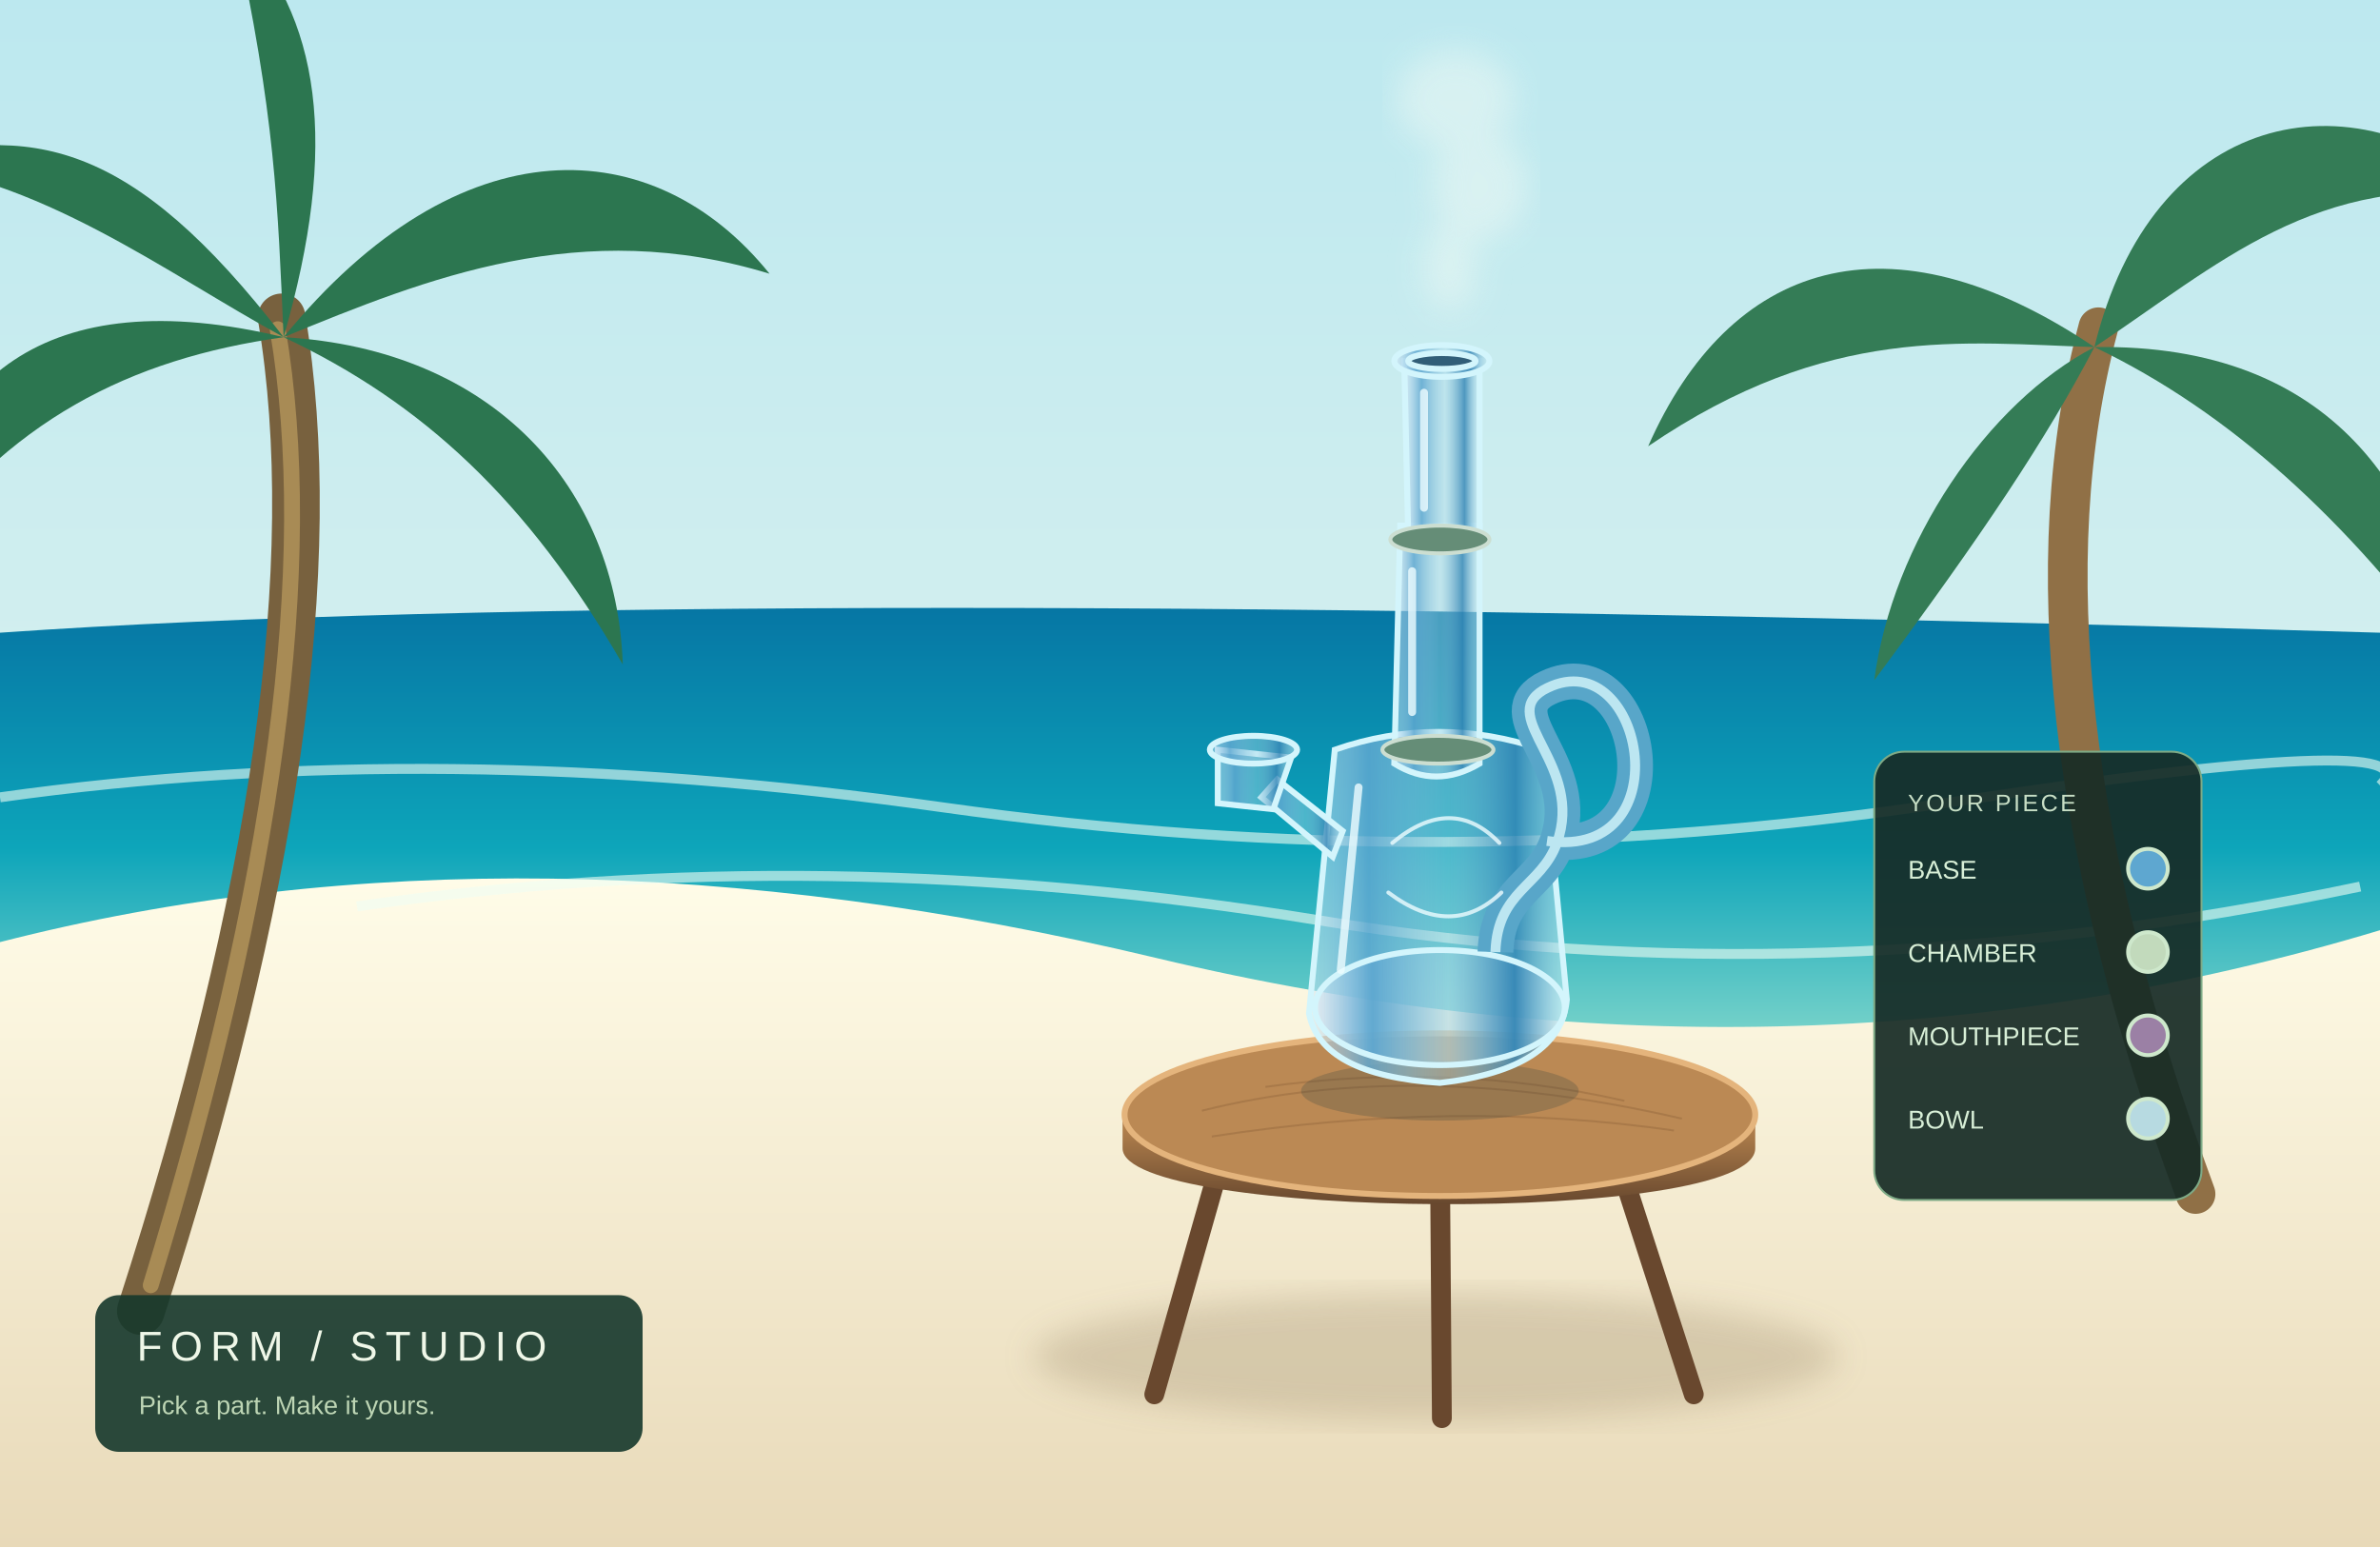
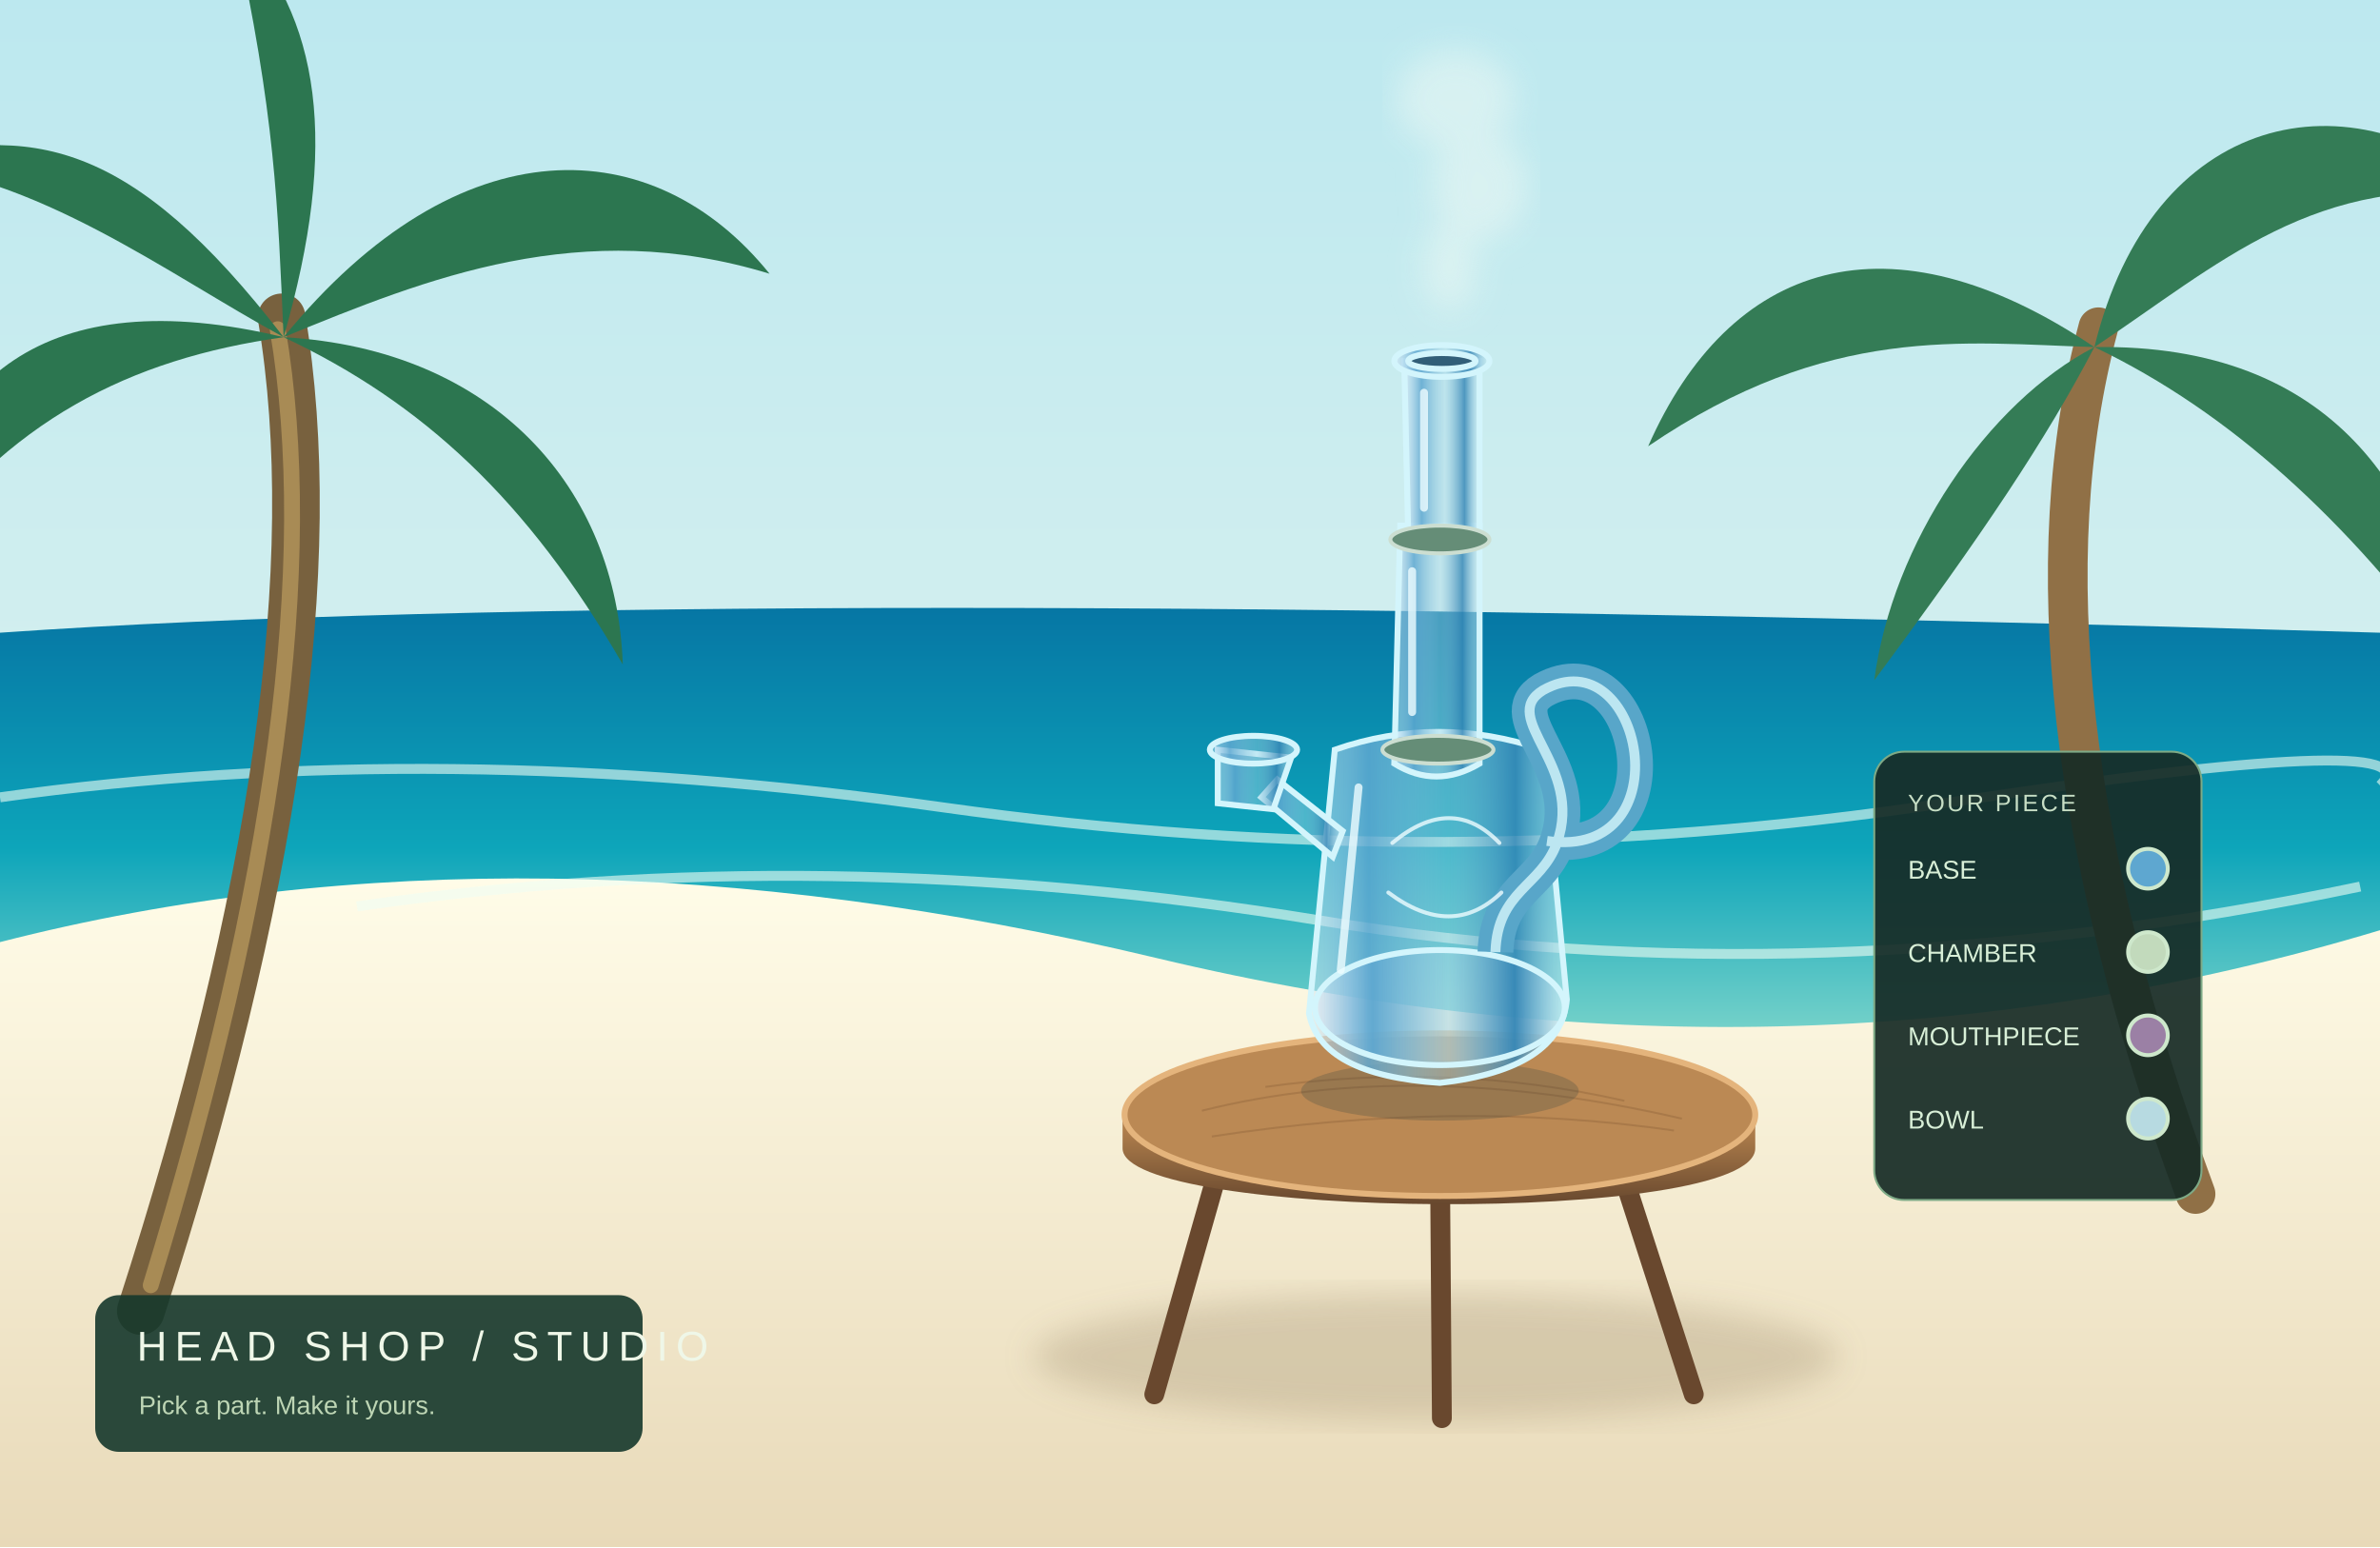
<svg xmlns="http://www.w3.org/2000/svg" viewBox="0 0 1200 780" role="img" aria-labelledby="title desc">
  <defs>
    <linearGradient id="sky" x2="0" y2="1">
      <stop stop-color="#bce8ef" />
      <stop offset="1" stop-color="#eff8ee" />
    </linearGradient>
    <linearGradient id="sea" x2="0" y2="1">
      <stop stop-color="#0676a4" />
      <stop offset=".5" stop-color="#0da5ba" />
      <stop offset="1" stop-color="#95dfce" />
    </linearGradient>
    <linearGradient id="sand" x2="0" y2="1">
      <stop stop-color="#fffce8" />
      <stop offset="1" stop-color="#e8d9b8" />
    </linearGradient>
    <linearGradient id="glass">
      <stop stop-color="#daeaf9" stop-opacity=".45" />
      <stop offset=".23" stop-color="#5ea7d0" stop-opacity=".85" />
      <stop offset=".54" stop-color="#abd8e8" stop-opacity=".4" />
      <stop offset=".8" stop-color="#3888b7" stop-opacity=".85" />
      <stop offset="1" stop-color="#d6f5fa" stop-opacity=".5" />
    </linearGradient>
    <linearGradient id="wood" x2="0" y2="1">
      <stop stop-color="#bc8851" />
      <stop offset="1" stop-color="#68482e" />
    </linearGradient>
    <filter id="soft">
      <feGaussianBlur stdDeviation="8" />
    </filter>
  </defs>
  <rect width="1200" height="780" fill="url(#sky)" />
  <path d="M0 319Q360 294 1200 319V548H0Z" fill="url(#sea)" />
  <path d="M0 475Q265 407 583 483T1200 469V780H0Z" fill="url(#sand)" />
  <g fill="none" stroke="#effef4" stroke-width="5" opacity=".6">
    <path d="M0 402Q220 371 475 407T980 405T1200 396" />
    <path d="M180 457Q415 423 665 464T1190 447" />
  </g>
  <g stroke-linecap="round">
    <path d="M71 661Q173 346 142 160" fill="none" stroke="#78613e" stroke-width="24" />
    <path d="M76 648Q170 343 140 166" fill="none" stroke="#a88b55" stroke-width="8" />
    <g fill="#2c7650">
      <path d="M143 170C66 70 15 62-56 82 19 88 84 138 143 170Z" />
      <path d="M143 170C22 141-35 192-47 283 4 212 65 181 143 170Z" />
      <path d="M143 170C232 61 330 66 388 138 293 109 216 140 143 170Z" />
      <path d="M143 170C249 176 311 246 314 335 266 252 213 203 143 170Z" />
      <path d="M143 170C171 73 162 8 118-37 139 59 140 103 143 170Z" />
    </g>
    <path d="M1107 602Q1011 342 1058 165" fill="none" stroke="#907046" stroke-width="20" />
    <g fill="#347c56">
      <path d="M1056 175C952 105 872 132 831 225 922 163 990 173 1056 175Z" />
      <path d="M1056 175C1085 56 1185 35 1259 99 1168 86 1118 134 1056 175Z" />
      <path d="M1056 175C1177 173 1224 250 1237 335 1184 263 1125 208 1056 175Z" />
      <path d="M1056 175C1002 203 954 274 945 343 1000 269 1032 221 1056 175Z" />
    </g>
  </g>
  <ellipse cx="724" cy="684" rx="203" ry="32" fill="#725d3e" opacity=".2" filter="url(#soft)" />
  <g stroke="#69482e" stroke-width="10" stroke-linecap="round">
    <path d="m619 573-37 130m230-130 42 130m-128-120 1 132" />
  </g>
  <path d="M566 563v16c0 36 319 39 319 0v-16" fill="url(#wood)" />
  <ellipse cx="726" cy="562" rx="159" ry="41" fill="#bb8954" stroke="#e4b47c" stroke-width="3" />
  <g fill="none" stroke="#805932" opacity=".32">
    <path d="M606 560q108-27 242 4M611 573q123-19 233-3M638 548q93-13 181 7" />
  </g>
  <ellipse cx="726" cy="550" rx="70" ry="15" fill="#293c3c" opacity=".23" />
  <g fill="url(#glass)" stroke="#d3f5fc" stroke-width="3">
    <path d="M673 378q52-18 105 0l12 126q-3 35-64 42-60-4-66-35Z" />
    <ellipse cx="726" cy="508" rx="63" ry="29" />
    <path d="M706 265h40v120q-22 13-43 0Z" />
    <path d="M708 182h38v87q-17 12-36 0Z" />
    <ellipse cx="727" cy="182" rx="24" ry="8" />
    <ellipse cx="727" cy="182" rx="17" ry="4" fill="#315e78" />
    <path d="M780 424c70 10 48-104-2-76-23 14 21 38 7 77-8 22-30 24-31 55" fill="none" stroke="#58a6c9" stroke-width="18" />
    <path d="M780 424c70 10 48-104-2-76-23 14 21 38 7 77-8 22-30 24-31 55" fill="none" stroke="#ddfbff" stroke-width="5" opacity=".75" />
    <path d="m677 419-33-26-8 9 36 30Z" />
    <path d="m614 378 37 4-9 26-28-3Z" />
    <ellipse cx="632" cy="378" rx="22" ry="7" />
  </g>
  <g fill="#658d77" stroke="#ccded1" stroke-width="2">
    <ellipse cx="726" cy="272" rx="25" ry="7" />
    <ellipse cx="725" cy="378" rx="28" ry="7" />
  </g>
  <g fill="none" stroke="#eefcff" stroke-linecap="round" opacity=".8">
    <path d="M718 198v58m-6 32v71m-27 38-9 92" stroke-width="4" />
    <path d="M700 450q32 24 57 0m-55-25q30-25 54 0" stroke-width="2" />
  </g>
  <g fill="#eff9f4" opacity=".5" filter="url(#soft)">
    <ellipse cx="731" cy="135" rx="13" ry="22" />
    <ellipse cx="746" cy="94" rx="24" ry="27" />
    <ellipse cx="734" cy="50" rx="30" ry="25" />
  </g>
  <g transform="translate(945 379)">
    <rect width="165" height="226" rx="15" fill="#162b25" fill-opacity=".92" stroke="#7eaa86" />
    <text x="17" y="30" fill="#c7dec5" font-family="Arial,sans-serif" font-size="12" letter-spacing="1.2">YOUR PIECE</text>
    <g fill="#d8efd7" font-family="Arial,sans-serif" font-size="13">
      <text x="17" y="64">BASE</text>
      <text x="17" y="106">CHAMBER</text>
      <text x="17" y="148">MOUTHPIECE</text>
      <text x="17" y="190">BOWL</text>
    </g>
    <g stroke="#cee8cc" stroke-width="2">
      <circle cx="138" cy="59" r="10" fill="#5ea7d0" />
      <circle cx="138" cy="101" r="10" fill="#c2dabc" />
      <circle cx="138" cy="143" r="10" fill="#9b80a5" />
      <circle cx="138" cy="185" r="10" fill="#b7dae1" />
    </g>
  </g>
  <rect x="48" y="653" width="276" height="79" rx="12" fill="#16382c" fill-opacity=".9" />
-   <text x="69" y="686" fill="#eff7e8" font-family="Arial,sans-serif" font-size="21" letter-spacing="4">FORM / STUDIO</text>
+   <text x="69" y="686" fill="#eff7e8" font-family="Arial,sans-serif" font-size="21" letter-spacing="4">HEAD SHOP / STUDIO</text>
  <text x="70" y="713" fill="#bdd5b4" font-family="Arial,sans-serif" font-size="13">Pick a part. Make it yours.</text>
</svg>
